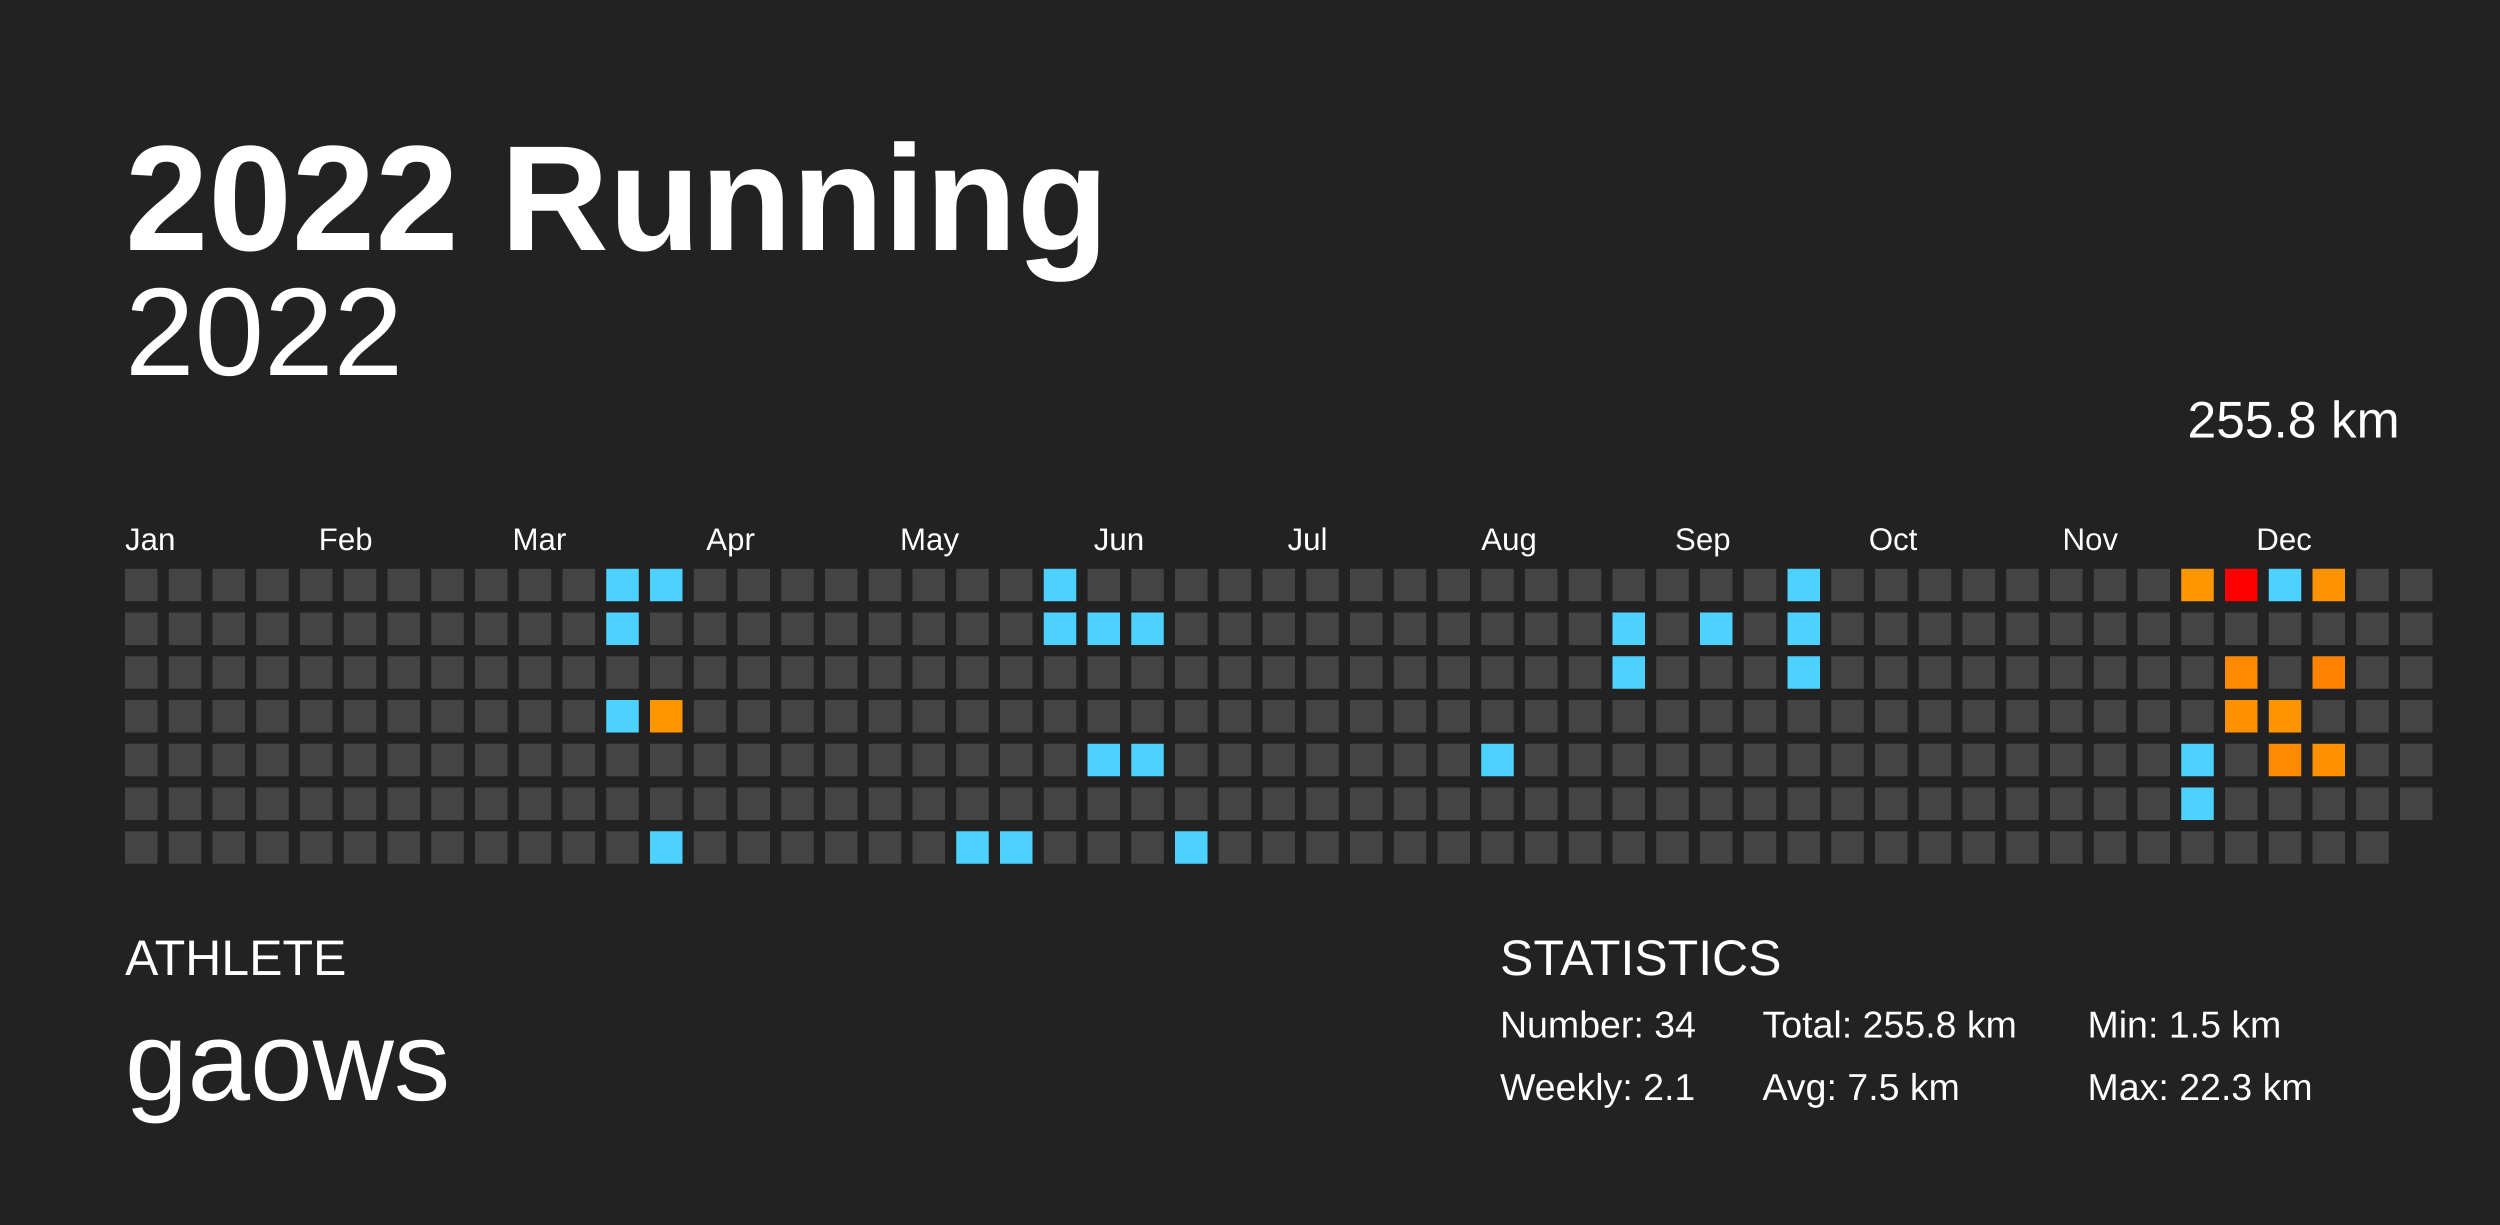
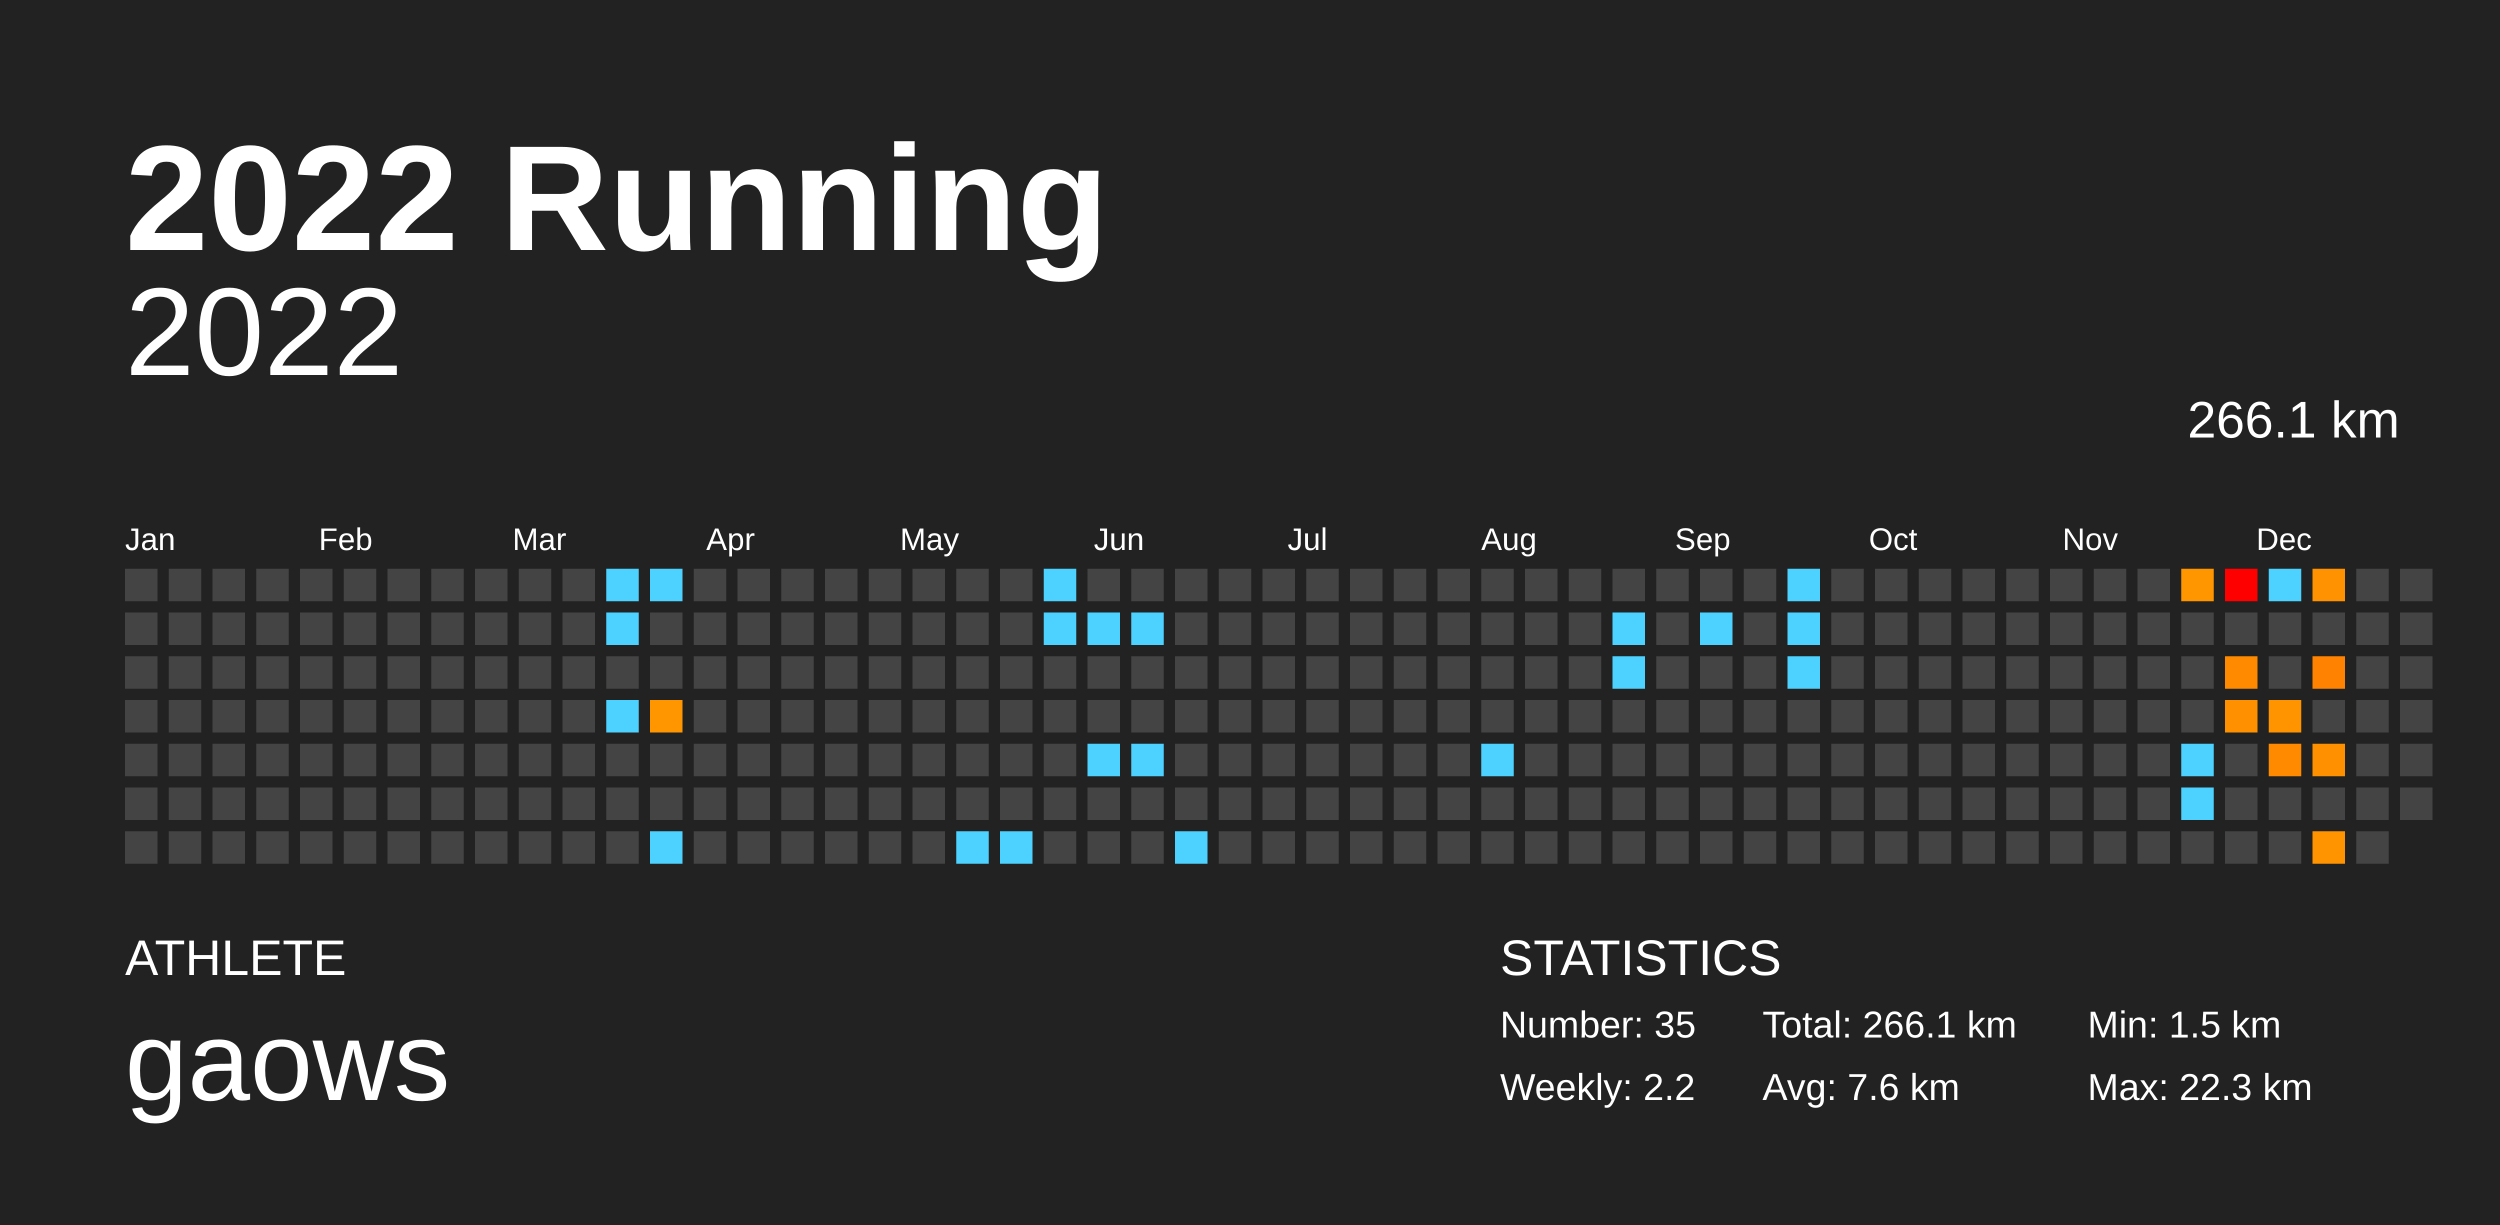
<svg xmlns="http://www.w3.org/2000/svg" baseProfile="full" height="98mm" version="1.1" viewBox="0,0,200,98" width="200mm">
  <defs />
  <rect fill="#222222" height="98" width="200" x="0" y="0" />
  <text fill="#FFFFFF" style="font-size:12px; font-family:Arial; font-weight:bold;" x="10" y="20">2022 Running</text>
  <text fill="#FFFFFF" style="font-size:4px; font-family:Arial" x="10" y="78">ATHLETE</text>
  <text fill="#FFFFFF" style="font-size:9px; font-family:Arial" x="10" y="88">gaows</text>
  <text fill="#FFFFFF" style="font-size:4px; font-family:Arial" x="120" y="78">STATISTICS</text>
-   <text fill="#FFFFFF" style="font-size:3px; font-family:Arial" x="120" y="83">Number: 34</text>
-   <text fill="#FFFFFF" style="font-size:3px; font-family:Arial" x="120" y="88">Weekly: 2.1</text>
-   <text fill="#FFFFFF" style="font-size:3px; font-family:Arial" x="141" y="83">Total: 255.8 km</text>
-   <text fill="#FFFFFF" style="font-size:3px; font-family:Arial" x="141" y="88">Avg: 7.5 km</text>
+   <text fill="#FFFFFF" style="font-size:3px; font-family:Arial" x="120" y="83">Number: 35</text>
+   <text fill="#FFFFFF" style="font-size:3px; font-family:Arial" x="120" y="88">Weekly: 2.2</text>
+   <text fill="#FFFFFF" style="font-size:3px; font-family:Arial" x="141" y="83">Total: 266.1 km</text>
+   <text fill="#FFFFFF" style="font-size:3px; font-family:Arial" x="141" y="88">Avg: 7.6 km</text>
  <text fill="#FFFFFF" style="font-size:3px; font-family:Arial" x="167" y="83">Min: 1.5 km</text>
  <text fill="#FFFFFF" style="font-size:3px; font-family:Arial" x="167" y="88">Max: 22.3 km</text>
  <text alignment-baseline="hanging" fill="#FFFFFF" style="font-size:10.0px; font-family:Arial;" x="10" y="30">2022</text>
-   <text alignment-baseline="hanging" fill="#FFFFFF" style="font-size:4.125px; font-family:Arial;" x="175" y="35">255.8 km</text>
+   <text alignment-baseline="hanging" fill="#FFFFFF" style="font-size:4.125px; font-family:Arial;" x="175" y="35">266.1 km</text>
  <text fill="#FFFFFF" style="font-size:2.5px; font-family:Arial" x="10.0" y="44">Jan</text>
  <text fill="#FFFFFF" style="font-size:2.5px; font-family:Arial" x="25.5" y="44">Feb</text>
  <text fill="#FFFFFF" style="font-size:2.5px; font-family:Arial" x="41.0" y="44">Mar</text>
  <text fill="#FFFFFF" style="font-size:2.5px; font-family:Arial" x="56.5" y="44">Apr</text>
  <text fill="#FFFFFF" style="font-size:2.5px; font-family:Arial" x="72.0" y="44">May</text>
  <text fill="#FFFFFF" style="font-size:2.5px; font-family:Arial" x="87.5" y="44">Jun</text>
  <text fill="#FFFFFF" style="font-size:2.5px; font-family:Arial" x="103.0" y="44">Jul</text>
  <text fill="#FFFFFF" style="font-size:2.5px; font-family:Arial" x="118.5" y="44">Aug</text>
  <text fill="#FFFFFF" style="font-size:2.5px; font-family:Arial" x="134.0" y="44">Sep</text>
  <text fill="#FFFFFF" style="font-size:2.5px; font-family:Arial" x="149.5" y="44">Oct</text>
  <text fill="#FFFFFF" style="font-size:2.5px; font-family:Arial" x="165.0" y="44">Nov</text>
  <text fill="#FFFFFF" style="font-size:2.5px; font-family:Arial" x="180.5" y="44">Dec</text>
  <rect fill="#444444" height="2.6" width="2.6" x="10.0" y="45.5" />
  <rect fill="#444444" height="2.6" width="2.6" x="10.0" y="49.0" />
  <rect fill="#444444" height="2.6" width="2.6" x="10.0" y="52.5" />
  <rect fill="#444444" height="2.6" width="2.6" x="10.0" y="56.0" />
  <rect fill="#444444" height="2.6" width="2.6" x="10.0" y="59.5" />
  <rect fill="#444444" height="2.6" width="2.6" x="10.0" y="63.0" />
  <rect fill="#444444" height="2.6" width="2.6" x="10.0" y="66.5" />
  <rect fill="#444444" height="2.6" width="2.6" x="13.5" y="45.5" />
  <rect fill="#444444" height="2.6" width="2.6" x="13.5" y="49.0" />
  <rect fill="#444444" height="2.6" width="2.6" x="13.5" y="52.5" />
  <rect fill="#444444" height="2.6" width="2.6" x="13.5" y="56.0" />
  <rect fill="#444444" height="2.6" width="2.6" x="13.5" y="59.5" />
  <rect fill="#444444" height="2.6" width="2.6" x="13.5" y="63.0" />
  <rect fill="#444444" height="2.6" width="2.6" x="13.5" y="66.5" />
  <rect fill="#444444" height="2.6" width="2.6" x="17.0" y="45.5" />
  <rect fill="#444444" height="2.6" width="2.6" x="17.0" y="49.0" />
  <rect fill="#444444" height="2.6" width="2.6" x="17.0" y="52.5" />
  <rect fill="#444444" height="2.6" width="2.6" x="17.0" y="56.0" />
  <rect fill="#444444" height="2.6" width="2.6" x="17.0" y="59.5" />
  <rect fill="#444444" height="2.6" width="2.6" x="17.0" y="63.0" />
  <rect fill="#444444" height="2.6" width="2.6" x="17.0" y="66.5" />
  <rect fill="#444444" height="2.6" width="2.6" x="20.5" y="45.5" />
  <rect fill="#444444" height="2.6" width="2.6" x="20.5" y="49.0" />
  <rect fill="#444444" height="2.6" width="2.6" x="20.5" y="52.5" />
  <rect fill="#444444" height="2.6" width="2.6" x="20.5" y="56.0" />
  <rect fill="#444444" height="2.6" width="2.6" x="20.5" y="59.5" />
  <rect fill="#444444" height="2.6" width="2.6" x="20.5" y="63.0" />
  <rect fill="#444444" height="2.6" width="2.6" x="20.5" y="66.5" />
  <rect fill="#444444" height="2.6" width="2.6" x="24.0" y="45.5" />
  <rect fill="#444444" height="2.6" width="2.6" x="24.0" y="49.0" />
  <rect fill="#444444" height="2.6" width="2.6" x="24.0" y="52.5" />
  <rect fill="#444444" height="2.6" width="2.6" x="24.0" y="56.0" />
  <rect fill="#444444" height="2.6" width="2.6" x="24.0" y="59.5" />
  <rect fill="#444444" height="2.6" width="2.6" x="24.0" y="63.0" />
  <rect fill="#444444" height="2.6" width="2.6" x="24.0" y="66.5" />
  <rect fill="#444444" height="2.6" width="2.6" x="27.5" y="45.5" />
  <rect fill="#444444" height="2.6" width="2.6" x="27.5" y="49.0" />
  <rect fill="#444444" height="2.6" width="2.6" x="27.5" y="52.5" />
  <rect fill="#444444" height="2.6" width="2.6" x="27.5" y="56.0" />
  <rect fill="#444444" height="2.6" width="2.6" x="27.5" y="59.5" />
  <rect fill="#444444" height="2.6" width="2.6" x="27.5" y="63.0" />
  <rect fill="#444444" height="2.6" width="2.6" x="27.5" y="66.5" />
  <rect fill="#444444" height="2.6" width="2.6" x="31.0" y="45.5" />
  <rect fill="#444444" height="2.6" width="2.6" x="31.0" y="49.0" />
  <rect fill="#444444" height="2.6" width="2.6" x="31.0" y="52.5" />
  <rect fill="#444444" height="2.6" width="2.6" x="31.0" y="56.0" />
  <rect fill="#444444" height="2.6" width="2.6" x="31.0" y="59.5" />
  <rect fill="#444444" height="2.6" width="2.6" x="31.0" y="63.0" />
  <rect fill="#444444" height="2.6" width="2.6" x="31.0" y="66.5" />
  <rect fill="#444444" height="2.6" width="2.6" x="34.5" y="45.5" />
  <rect fill="#444444" height="2.6" width="2.6" x="34.5" y="49.0" />
  <rect fill="#444444" height="2.6" width="2.6" x="34.5" y="52.5" />
  <rect fill="#444444" height="2.6" width="2.6" x="34.5" y="56.0" />
  <rect fill="#444444" height="2.6" width="2.6" x="34.5" y="59.5" />
  <rect fill="#444444" height="2.6" width="2.6" x="34.5" y="63.0" />
  <rect fill="#444444" height="2.6" width="2.6" x="34.5" y="66.5" />
  <rect fill="#444444" height="2.6" width="2.6" x="38.0" y="45.5" />
  <rect fill="#444444" height="2.6" width="2.6" x="38.0" y="49.0" />
  <rect fill="#444444" height="2.6" width="2.6" x="38.0" y="52.5" />
  <rect fill="#444444" height="2.6" width="2.6" x="38.0" y="56.0" />
  <rect fill="#444444" height="2.6" width="2.6" x="38.0" y="59.5" />
  <rect fill="#444444" height="2.6" width="2.6" x="38.0" y="63.0" />
  <rect fill="#444444" height="2.6" width="2.6" x="38.0" y="66.5" />
  <rect fill="#444444" height="2.6" width="2.6" x="41.5" y="45.5" />
  <rect fill="#444444" height="2.6" width="2.6" x="41.5" y="49.0" />
  <rect fill="#444444" height="2.6" width="2.6" x="41.5" y="52.5" />
  <rect fill="#444444" height="2.6" width="2.6" x="41.5" y="56.0" />
  <rect fill="#444444" height="2.6" width="2.6" x="41.5" y="59.5" />
  <rect fill="#444444" height="2.6" width="2.6" x="41.5" y="63.0" />
  <rect fill="#444444" height="2.6" width="2.6" x="41.5" y="66.5" />
  <rect fill="#444444" height="2.6" width="2.6" x="45.0" y="45.5" />
  <rect fill="#444444" height="2.6" width="2.6" x="45.0" y="49.0" />
  <rect fill="#444444" height="2.6" width="2.6" x="45.0" y="52.5" />
  <rect fill="#444444" height="2.6" width="2.6" x="45.0" y="56.0" />
  <rect fill="#444444" height="2.6" width="2.6" x="45.0" y="59.5" />
  <rect fill="#444444" height="2.6" width="2.6" x="45.0" y="63.0" />
  <rect fill="#444444" height="2.6" width="2.6" x="45.0" y="66.5" />
  <rect fill="#4dd2ff" height="2.6" width="2.6" x="48.5" y="45.5" />
  <rect fill="#4dd2ff" height="2.6" width="2.6" x="48.5" y="49.0" />
  <rect fill="#444444" height="2.6" width="2.6" x="48.5" y="52.5" />
  <rect fill="#4dd2ff" height="2.6" width="2.6" x="48.5" y="56.0" />
  <rect fill="#444444" height="2.6" width="2.6" x="48.5" y="59.5" />
  <rect fill="#444444" height="2.6" width="2.6" x="48.5" y="63.0" />
  <rect fill="#444444" height="2.6" width="2.6" x="48.5" y="66.5" />
  <rect fill="#4dd2ff" height="2.6" width="2.6" x="52.0" y="45.5" />
  <rect fill="#444444" height="2.6" width="2.6" x="52.0" y="49.0" />
  <rect fill="#444444" height="2.6" width="2.6" x="52.0" y="52.5" />
  <rect fill="#ff9600" height="2.6" width="2.6" x="52.0" y="56.0" />
  <rect fill="#444444" height="2.6" width="2.6" x="52.0" y="59.5" />
  <rect fill="#444444" height="2.6" width="2.6" x="52.0" y="63.0" />
  <rect fill="#4dd2ff" height="2.6" width="2.6" x="52.0" y="66.5" />
  <rect fill="#444444" height="2.6" width="2.6" x="55.5" y="45.5" />
  <rect fill="#444444" height="2.6" width="2.6" x="55.5" y="49.0" />
  <rect fill="#444444" height="2.6" width="2.6" x="55.5" y="52.5" />
  <rect fill="#444444" height="2.6" width="2.6" x="55.5" y="56.0" />
  <rect fill="#444444" height="2.6" width="2.6" x="55.5" y="59.5" />
  <rect fill="#444444" height="2.6" width="2.6" x="55.5" y="63.0" />
  <rect fill="#444444" height="2.6" width="2.6" x="55.5" y="66.5" />
  <rect fill="#444444" height="2.6" width="2.6" x="59.0" y="45.5" />
  <rect fill="#444444" height="2.6" width="2.6" x="59.0" y="49.0" />
  <rect fill="#444444" height="2.6" width="2.6" x="59.0" y="52.5" />
  <rect fill="#444444" height="2.6" width="2.6" x="59.0" y="56.0" />
  <rect fill="#444444" height="2.6" width="2.6" x="59.0" y="59.5" />
  <rect fill="#444444" height="2.6" width="2.6" x="59.0" y="63.0" />
  <rect fill="#444444" height="2.6" width="2.6" x="59.0" y="66.5" />
  <rect fill="#444444" height="2.6" width="2.6" x="62.5" y="45.5" />
  <rect fill="#444444" height="2.6" width="2.6" x="62.5" y="49.0" />
  <rect fill="#444444" height="2.6" width="2.6" x="62.5" y="52.5" />
  <rect fill="#444444" height="2.6" width="2.6" x="62.5" y="56.0" />
  <rect fill="#444444" height="2.6" width="2.6" x="62.5" y="59.5" />
  <rect fill="#444444" height="2.6" width="2.6" x="62.5" y="63.0" />
  <rect fill="#444444" height="2.6" width="2.6" x="62.5" y="66.5" />
  <rect fill="#444444" height="2.6" width="2.6" x="66.0" y="45.5" />
  <rect fill="#444444" height="2.6" width="2.6" x="66.0" y="49.0" />
  <rect fill="#444444" height="2.6" width="2.6" x="66.0" y="52.5" />
  <rect fill="#444444" height="2.6" width="2.6" x="66.0" y="56.0" />
  <rect fill="#444444" height="2.6" width="2.6" x="66.0" y="59.5" />
  <rect fill="#444444" height="2.6" width="2.6" x="66.0" y="63.0" />
  <rect fill="#444444" height="2.6" width="2.6" x="66.0" y="66.5" />
  <rect fill="#444444" height="2.6" width="2.6" x="69.5" y="45.5" />
  <rect fill="#444444" height="2.6" width="2.6" x="69.5" y="49.0" />
  <rect fill="#444444" height="2.6" width="2.6" x="69.5" y="52.5" />
  <rect fill="#444444" height="2.6" width="2.6" x="69.5" y="56.0" />
  <rect fill="#444444" height="2.6" width="2.6" x="69.5" y="59.5" />
  <rect fill="#444444" height="2.6" width="2.6" x="69.5" y="63.0" />
  <rect fill="#444444" height="2.6" width="2.6" x="69.5" y="66.5" />
  <rect fill="#444444" height="2.6" width="2.6" x="73.0" y="45.5" />
  <rect fill="#444444" height="2.6" width="2.6" x="73.0" y="49.0" />
  <rect fill="#444444" height="2.6" width="2.6" x="73.0" y="52.5" />
  <rect fill="#444444" height="2.6" width="2.6" x="73.0" y="56.0" />
  <rect fill="#444444" height="2.6" width="2.6" x="73.0" y="59.5" />
  <rect fill="#444444" height="2.6" width="2.6" x="73.0" y="63.0" />
  <rect fill="#444444" height="2.6" width="2.6" x="73.0" y="66.5" />
  <rect fill="#444444" height="2.6" width="2.6" x="76.5" y="45.5" />
  <rect fill="#444444" height="2.6" width="2.6" x="76.5" y="49.0" />
  <rect fill="#444444" height="2.6" width="2.6" x="76.5" y="52.5" />
  <rect fill="#444444" height="2.6" width="2.6" x="76.5" y="56.0" />
  <rect fill="#444444" height="2.6" width="2.6" x="76.5" y="59.5" />
  <rect fill="#444444" height="2.6" width="2.6" x="76.5" y="63.0" />
  <rect fill="#4dd2ff" height="2.6" width="2.6" x="76.5" y="66.5" />
  <rect fill="#444444" height="2.6" width="2.6" x="80.0" y="45.5" />
  <rect fill="#444444" height="2.6" width="2.6" x="80.0" y="49.0" />
  <rect fill="#444444" height="2.6" width="2.6" x="80.0" y="52.5" />
  <rect fill="#444444" height="2.6" width="2.6" x="80.0" y="56.0" />
  <rect fill="#444444" height="2.6" width="2.6" x="80.0" y="59.5" />
  <rect fill="#444444" height="2.6" width="2.6" x="80.0" y="63.0" />
  <rect fill="#4dd2ff" height="2.6" width="2.6" x="80.0" y="66.5" />
  <rect fill="#4dd2ff" height="2.6" width="2.6" x="83.5" y="45.5" />
  <rect fill="#4dd2ff" height="2.6" width="2.6" x="83.5" y="49.0" />
  <rect fill="#444444" height="2.6" width="2.6" x="83.5" y="52.5" />
  <rect fill="#444444" height="2.6" width="2.6" x="83.5" y="56.0" />
  <rect fill="#444444" height="2.6" width="2.6" x="83.5" y="59.5" />
  <rect fill="#444444" height="2.6" width="2.6" x="83.5" y="63.0" />
  <rect fill="#444444" height="2.6" width="2.6" x="83.5" y="66.5" />
  <rect fill="#444444" height="2.6" width="2.6" x="87.0" y="45.5" />
  <rect fill="#4dd2ff" height="2.6" width="2.6" x="87.0" y="49.0" />
  <rect fill="#444444" height="2.6" width="2.6" x="87.0" y="52.5" />
  <rect fill="#444444" height="2.6" width="2.6" x="87.0" y="56.0" />
  <rect fill="#4dd2ff" height="2.6" width="2.6" x="87.0" y="59.5" />
  <rect fill="#444444" height="2.6" width="2.6" x="87.0" y="63.0" />
  <rect fill="#444444" height="2.6" width="2.6" x="87.0" y="66.5" />
  <rect fill="#444444" height="2.6" width="2.6" x="90.5" y="45.5" />
  <rect fill="#4dd2ff" height="2.6" width="2.6" x="90.5" y="49.0" />
  <rect fill="#444444" height="2.6" width="2.6" x="90.5" y="52.5" />
  <rect fill="#444444" height="2.6" width="2.6" x="90.5" y="56.0" />
  <rect fill="#4dd2ff" height="2.6" width="2.6" x="90.5" y="59.5" />
  <rect fill="#444444" height="2.6" width="2.6" x="90.5" y="63.0" />
  <rect fill="#444444" height="2.6" width="2.6" x="90.5" y="66.5" />
  <rect fill="#444444" height="2.6" width="2.6" x="94.0" y="45.5" />
  <rect fill="#444444" height="2.6" width="2.6" x="94.0" y="49.0" />
  <rect fill="#444444" height="2.6" width="2.6" x="94.0" y="52.5" />
  <rect fill="#444444" height="2.6" width="2.6" x="94.0" y="56.0" />
  <rect fill="#444444" height="2.6" width="2.6" x="94.0" y="59.5" />
  <rect fill="#444444" height="2.6" width="2.6" x="94.0" y="63.0" />
  <rect fill="#4dd2ff" height="2.6" width="2.6" x="94.0" y="66.5" />
  <rect fill="#444444" height="2.6" width="2.6" x="97.5" y="45.5" />
  <rect fill="#444444" height="2.6" width="2.6" x="97.5" y="49.0" />
  <rect fill="#444444" height="2.6" width="2.6" x="97.5" y="52.5" />
  <rect fill="#444444" height="2.6" width="2.6" x="97.5" y="56.0" />
  <rect fill="#444444" height="2.6" width="2.6" x="97.5" y="59.5" />
  <rect fill="#444444" height="2.6" width="2.6" x="97.5" y="63.0" />
  <rect fill="#444444" height="2.6" width="2.6" x="97.5" y="66.5" />
  <rect fill="#444444" height="2.6" width="2.6" x="101.0" y="45.5" />
  <rect fill="#444444" height="2.6" width="2.6" x="101.0" y="49.0" />
  <rect fill="#444444" height="2.6" width="2.6" x="101.0" y="52.5" />
  <rect fill="#444444" height="2.6" width="2.6" x="101.0" y="56.0" />
  <rect fill="#444444" height="2.6" width="2.6" x="101.0" y="59.5" />
  <rect fill="#444444" height="2.6" width="2.6" x="101.0" y="63.0" />
  <rect fill="#444444" height="2.6" width="2.6" x="101.0" y="66.5" />
  <rect fill="#444444" height="2.6" width="2.6" x="104.5" y="45.5" />
  <rect fill="#444444" height="2.6" width="2.6" x="104.5" y="49.0" />
  <rect fill="#444444" height="2.6" width="2.6" x="104.5" y="52.5" />
  <rect fill="#444444" height="2.6" width="2.6" x="104.5" y="56.0" />
  <rect fill="#444444" height="2.6" width="2.6" x="104.5" y="59.5" />
  <rect fill="#444444" height="2.6" width="2.6" x="104.5" y="63.0" />
  <rect fill="#444444" height="2.6" width="2.6" x="104.5" y="66.5" />
  <rect fill="#444444" height="2.6" width="2.6" x="108.0" y="45.5" />
  <rect fill="#444444" height="2.6" width="2.6" x="108.0" y="49.0" />
  <rect fill="#444444" height="2.6" width="2.6" x="108.0" y="52.5" />
  <rect fill="#444444" height="2.6" width="2.6" x="108.0" y="56.0" />
  <rect fill="#444444" height="2.6" width="2.6" x="108.0" y="59.5" />
  <rect fill="#444444" height="2.6" width="2.6" x="108.0" y="63.0" />
  <rect fill="#444444" height="2.6" width="2.6" x="108.0" y="66.5" />
  <rect fill="#444444" height="2.6" width="2.6" x="111.5" y="45.5" />
  <rect fill="#444444" height="2.6" width="2.6" x="111.5" y="49.0" />
  <rect fill="#444444" height="2.6" width="2.6" x="111.5" y="52.5" />
  <rect fill="#444444" height="2.6" width="2.6" x="111.5" y="56.0" />
  <rect fill="#444444" height="2.6" width="2.6" x="111.5" y="59.5" />
  <rect fill="#444444" height="2.6" width="2.6" x="111.5" y="63.0" />
  <rect fill="#444444" height="2.6" width="2.6" x="111.5" y="66.5" />
  <rect fill="#444444" height="2.6" width="2.6" x="115.0" y="45.5" />
  <rect fill="#444444" height="2.6" width="2.6" x="115.0" y="49.0" />
  <rect fill="#444444" height="2.6" width="2.6" x="115.0" y="52.5" />
  <rect fill="#444444" height="2.6" width="2.6" x="115.0" y="56.0" />
  <rect fill="#444444" height="2.6" width="2.6" x="115.0" y="59.5" />
  <rect fill="#444444" height="2.6" width="2.6" x="115.0" y="63.0" />
  <rect fill="#444444" height="2.6" width="2.6" x="115.0" y="66.5" />
  <rect fill="#444444" height="2.6" width="2.6" x="118.5" y="45.5" />
  <rect fill="#444444" height="2.6" width="2.6" x="118.5" y="49.0" />
  <rect fill="#444444" height="2.6" width="2.6" x="118.5" y="52.5" />
  <rect fill="#444444" height="2.6" width="2.6" x="118.5" y="56.0" />
  <rect fill="#4dd2ff" height="2.6" width="2.6" x="118.5" y="59.5" />
  <rect fill="#444444" height="2.6" width="2.6" x="118.5" y="63.0" />
  <rect fill="#444444" height="2.6" width="2.6" x="118.5" y="66.5" />
  <rect fill="#444444" height="2.6" width="2.6" x="122.0" y="45.5" />
  <rect fill="#444444" height="2.6" width="2.6" x="122.0" y="49.0" />
  <rect fill="#444444" height="2.6" width="2.6" x="122.0" y="52.5" />
  <rect fill="#444444" height="2.6" width="2.6" x="122.0" y="56.0" />
  <rect fill="#444444" height="2.6" width="2.6" x="122.0" y="59.5" />
  <rect fill="#444444" height="2.6" width="2.6" x="122.0" y="63.0" />
  <rect fill="#444444" height="2.6" width="2.6" x="122.0" y="66.5" />
  <rect fill="#444444" height="2.6" width="2.6" x="125.5" y="45.5" />
  <rect fill="#444444" height="2.6" width="2.6" x="125.5" y="49.0" />
  <rect fill="#444444" height="2.6" width="2.6" x="125.5" y="52.5" />
  <rect fill="#444444" height="2.6" width="2.6" x="125.5" y="56.0" />
  <rect fill="#444444" height="2.6" width="2.6" x="125.5" y="59.5" />
  <rect fill="#444444" height="2.6" width="2.6" x="125.5" y="63.0" />
  <rect fill="#444444" height="2.6" width="2.6" x="125.5" y="66.5" />
  <rect fill="#444444" height="2.6" width="2.6" x="129.0" y="45.5" />
  <rect fill="#4dd2ff" height="2.6" width="2.6" x="129.0" y="49.0" />
  <rect fill="#4dd2ff" height="2.6" width="2.6" x="129.0" y="52.5" />
  <rect fill="#444444" height="2.6" width="2.6" x="129.0" y="56.0" />
  <rect fill="#444444" height="2.6" width="2.6" x="129.0" y="59.5" />
  <rect fill="#444444" height="2.6" width="2.6" x="129.0" y="63.0" />
  <rect fill="#444444" height="2.6" width="2.6" x="129.0" y="66.5" />
  <rect fill="#444444" height="2.6" width="2.6" x="132.5" y="45.5" />
  <rect fill="#444444" height="2.6" width="2.6" x="132.5" y="49.0" />
  <rect fill="#444444" height="2.6" width="2.6" x="132.5" y="52.5" />
  <rect fill="#444444" height="2.6" width="2.6" x="132.5" y="56.0" />
  <rect fill="#444444" height="2.6" width="2.6" x="132.5" y="59.5" />
  <rect fill="#444444" height="2.6" width="2.6" x="132.5" y="63.0" />
  <rect fill="#444444" height="2.6" width="2.6" x="132.5" y="66.5" />
  <rect fill="#444444" height="2.6" width="2.6" x="136.0" y="45.5" />
  <rect fill="#4dd2ff" height="2.6" width="2.6" x="136.0" y="49.0" />
  <rect fill="#444444" height="2.6" width="2.6" x="136.0" y="52.5" />
  <rect fill="#444444" height="2.6" width="2.6" x="136.0" y="56.0" />
  <rect fill="#444444" height="2.6" width="2.6" x="136.0" y="59.5" />
  <rect fill="#444444" height="2.6" width="2.6" x="136.0" y="63.0" />
  <rect fill="#444444" height="2.6" width="2.6" x="136.0" y="66.5" />
  <rect fill="#444444" height="2.6" width="2.6" x="139.5" y="45.5" />
  <rect fill="#444444" height="2.6" width="2.6" x="139.5" y="49.0" />
  <rect fill="#444444" height="2.6" width="2.6" x="139.5" y="52.5" />
  <rect fill="#444444" height="2.6" width="2.6" x="139.5" y="56.0" />
  <rect fill="#444444" height="2.6" width="2.6" x="139.5" y="59.5" />
  <rect fill="#444444" height="2.6" width="2.6" x="139.5" y="63.0" />
  <rect fill="#444444" height="2.6" width="2.6" x="139.5" y="66.5" />
  <rect fill="#4dd2ff" height="2.6" width="2.6" x="143.0" y="45.5" />
  <rect fill="#4dd2ff" height="2.6" width="2.6" x="143.0" y="49.0" />
  <rect fill="#4dd2ff" height="2.6" width="2.6" x="143.0" y="52.5" />
  <rect fill="#444444" height="2.6" width="2.6" x="143.0" y="56.0" />
  <rect fill="#444444" height="2.6" width="2.6" x="143.0" y="59.5" />
  <rect fill="#444444" height="2.6" width="2.6" x="143.0" y="63.0" />
  <rect fill="#444444" height="2.6" width="2.6" x="143.0" y="66.5" />
  <rect fill="#444444" height="2.6" width="2.6" x="146.5" y="45.5" />
  <rect fill="#444444" height="2.6" width="2.6" x="146.5" y="49.0" />
  <rect fill="#444444" height="2.6" width="2.6" x="146.5" y="52.5" />
  <rect fill="#444444" height="2.6" width="2.6" x="146.5" y="56.0" />
  <rect fill="#444444" height="2.6" width="2.6" x="146.5" y="59.5" />
  <rect fill="#444444" height="2.6" width="2.6" x="146.5" y="63.0" />
  <rect fill="#444444" height="2.6" width="2.6" x="146.5" y="66.5" />
  <rect fill="#444444" height="2.6" width="2.6" x="150.0" y="45.5" />
  <rect fill="#444444" height="2.6" width="2.6" x="150.0" y="49.0" />
  <rect fill="#444444" height="2.6" width="2.6" x="150.0" y="52.5" />
  <rect fill="#444444" height="2.6" width="2.6" x="150.0" y="56.0" />
  <rect fill="#444444" height="2.6" width="2.6" x="150.0" y="59.5" />
  <rect fill="#444444" height="2.6" width="2.6" x="150.0" y="63.0" />
  <rect fill="#444444" height="2.6" width="2.6" x="150.0" y="66.5" />
  <rect fill="#444444" height="2.6" width="2.6" x="153.5" y="45.5" />
  <rect fill="#444444" height="2.6" width="2.6" x="153.5" y="49.0" />
  <rect fill="#444444" height="2.6" width="2.6" x="153.5" y="52.5" />
  <rect fill="#444444" height="2.6" width="2.6" x="153.5" y="56.0" />
  <rect fill="#444444" height="2.6" width="2.6" x="153.5" y="59.5" />
  <rect fill="#444444" height="2.6" width="2.6" x="153.5" y="63.0" />
  <rect fill="#444444" height="2.6" width="2.6" x="153.5" y="66.5" />
  <rect fill="#444444" height="2.6" width="2.6" x="157.0" y="45.5" />
  <rect fill="#444444" height="2.6" width="2.6" x="157.0" y="49.0" />
  <rect fill="#444444" height="2.6" width="2.6" x="157.0" y="52.5" />
  <rect fill="#444444" height="2.6" width="2.6" x="157.0" y="56.0" />
  <rect fill="#444444" height="2.6" width="2.6" x="157.0" y="59.5" />
  <rect fill="#444444" height="2.6" width="2.6" x="157.0" y="63.0" />
  <rect fill="#444444" height="2.6" width="2.6" x="157.0" y="66.5" />
  <rect fill="#444444" height="2.6" width="2.6" x="160.5" y="45.5" />
  <rect fill="#444444" height="2.6" width="2.6" x="160.5" y="49.0" />
  <rect fill="#444444" height="2.6" width="2.6" x="160.5" y="52.5" />
  <rect fill="#444444" height="2.6" width="2.6" x="160.5" y="56.0" />
  <rect fill="#444444" height="2.6" width="2.6" x="160.5" y="59.5" />
  <rect fill="#444444" height="2.6" width="2.6" x="160.5" y="63.0" />
  <rect fill="#444444" height="2.6" width="2.6" x="160.5" y="66.5" />
  <rect fill="#444444" height="2.6" width="2.6" x="164.0" y="45.5" />
  <rect fill="#444444" height="2.6" width="2.6" x="164.0" y="49.0" />
  <rect fill="#444444" height="2.6" width="2.6" x="164.0" y="52.5" />
  <rect fill="#444444" height="2.6" width="2.6" x="164.0" y="56.0" />
  <rect fill="#444444" height="2.6" width="2.6" x="164.0" y="59.5" />
  <rect fill="#444444" height="2.6" width="2.6" x="164.0" y="63.0" />
  <rect fill="#444444" height="2.6" width="2.6" x="164.0" y="66.5" />
  <rect fill="#444444" height="2.6" width="2.6" x="167.5" y="45.5" />
  <rect fill="#444444" height="2.6" width="2.6" x="167.5" y="49.0" />
  <rect fill="#444444" height="2.6" width="2.6" x="167.5" y="52.5" />
  <rect fill="#444444" height="2.6" width="2.6" x="167.5" y="56.0" />
  <rect fill="#444444" height="2.6" width="2.6" x="167.5" y="59.5" />
  <rect fill="#444444" height="2.6" width="2.6" x="167.5" y="63.0" />
  <rect fill="#444444" height="2.6" width="2.6" x="167.5" y="66.5" />
  <rect fill="#444444" height="2.6" width="2.6" x="171.0" y="45.5" />
  <rect fill="#444444" height="2.6" width="2.6" x="171.0" y="49.0" />
  <rect fill="#444444" height="2.6" width="2.6" x="171.0" y="52.5" />
  <rect fill="#444444" height="2.6" width="2.6" x="171.0" y="56.0" />
  <rect fill="#444444" height="2.6" width="2.6" x="171.0" y="59.5" />
  <rect fill="#444444" height="2.6" width="2.6" x="171.0" y="63.0" />
  <rect fill="#444444" height="2.6" width="2.6" x="171.0" y="66.5" />
  <rect fill="#ff9600" height="2.6" width="2.6" x="174.5" y="45.5" />
  <rect fill="#444444" height="2.6" width="2.6" x="174.5" y="49.0" />
  <rect fill="#444444" height="2.6" width="2.6" x="174.5" y="52.5" />
  <rect fill="#444444" height="2.6" width="2.6" x="174.5" y="56.0" />
  <rect fill="#4dd2ff" height="2.6" width="2.6" x="174.5" y="59.5" />
  <rect fill="#4dd2ff" height="2.6" width="2.6" x="174.5" y="63.0" />
  <rect fill="#444444" height="2.6" width="2.6" x="174.5" y="66.5" />
  <rect fill="red" height="2.6" width="2.6" x="178.0" y="45.5" />
  <rect fill="#444444" height="2.6" width="2.6" x="178.0" y="49.0" />
  <rect fill="#ff8a00" height="2.6" width="2.6" x="178.0" y="52.5" />
  <rect fill="#ff9100" height="2.6" width="2.6" x="178.0" y="56.0" />
  <rect fill="#444444" height="2.6" width="2.6" x="178.0" y="59.5" />
  <rect fill="#444444" height="2.6" width="2.6" x="178.0" y="63.0" />
  <rect fill="#444444" height="2.6" width="2.6" x="178.0" y="66.5" />
  <rect fill="#4dd2ff" height="2.6" width="2.6" x="181.5" y="45.5" />
  <rect fill="#444444" height="2.6" width="2.6" x="181.5" y="49.0" />
  <rect fill="#444444" height="2.6" width="2.6" x="181.5" y="52.5" />
  <rect fill="#ff9400" height="2.6" width="2.6" x="181.5" y="56.0" />
  <rect fill="#ff8a00" height="2.6" width="2.6" x="181.5" y="59.5" />
  <rect fill="#444444" height="2.6" width="2.6" x="181.5" y="63.0" />
  <rect fill="#444444" height="2.6" width="2.6" x="181.5" y="66.5" />
  <rect fill="#ff9200" height="2.6" width="2.6" x="185.0" y="45.5" />
  <rect fill="#444444" height="2.6" width="2.6" x="185.0" y="49.0" />
  <rect fill="#ff8300" height="2.6" width="2.6" x="185.0" y="52.5" />
  <rect fill="#444444" height="2.6" width="2.6" x="185.0" y="56.0" />
  <rect fill="#ff9100" height="2.6" width="2.6" x="185.0" y="59.5" />
  <rect fill="#444444" height="2.6" width="2.6" x="185.0" y="63.0" />
-   <rect fill="#444444" height="2.6" width="2.6" x="185.0" y="66.5" />
+   <rect fill="#ff9300" height="2.6" width="2.6" x="185.0" y="66.5" />
  <rect fill="#444444" height="2.6" width="2.6" x="188.5" y="45.5" />
  <rect fill="#444444" height="2.6" width="2.6" x="188.5" y="49.0" />
  <rect fill="#444444" height="2.6" width="2.6" x="188.5" y="52.5" />
  <rect fill="#444444" height="2.6" width="2.6" x="188.5" y="56.0" />
  <rect fill="#444444" height="2.6" width="2.6" x="188.5" y="59.5" />
  <rect fill="#444444" height="2.6" width="2.6" x="188.5" y="63.0" />
  <rect fill="#444444" height="2.6" width="2.6" x="188.5" y="66.5" />
  <rect fill="#444444" height="2.6" width="2.6" x="192.0" y="45.5" />
  <rect fill="#444444" height="2.6" width="2.6" x="192.0" y="49.0" />
  <rect fill="#444444" height="2.6" width="2.6" x="192.0" y="52.5" />
  <rect fill="#444444" height="2.6" width="2.6" x="192.0" y="56.0" />
  <rect fill="#444444" height="2.6" width="2.6" x="192.0" y="59.5" />
  <rect fill="#444444" height="2.6" width="2.6" x="192.0" y="63.0" />
</svg>
